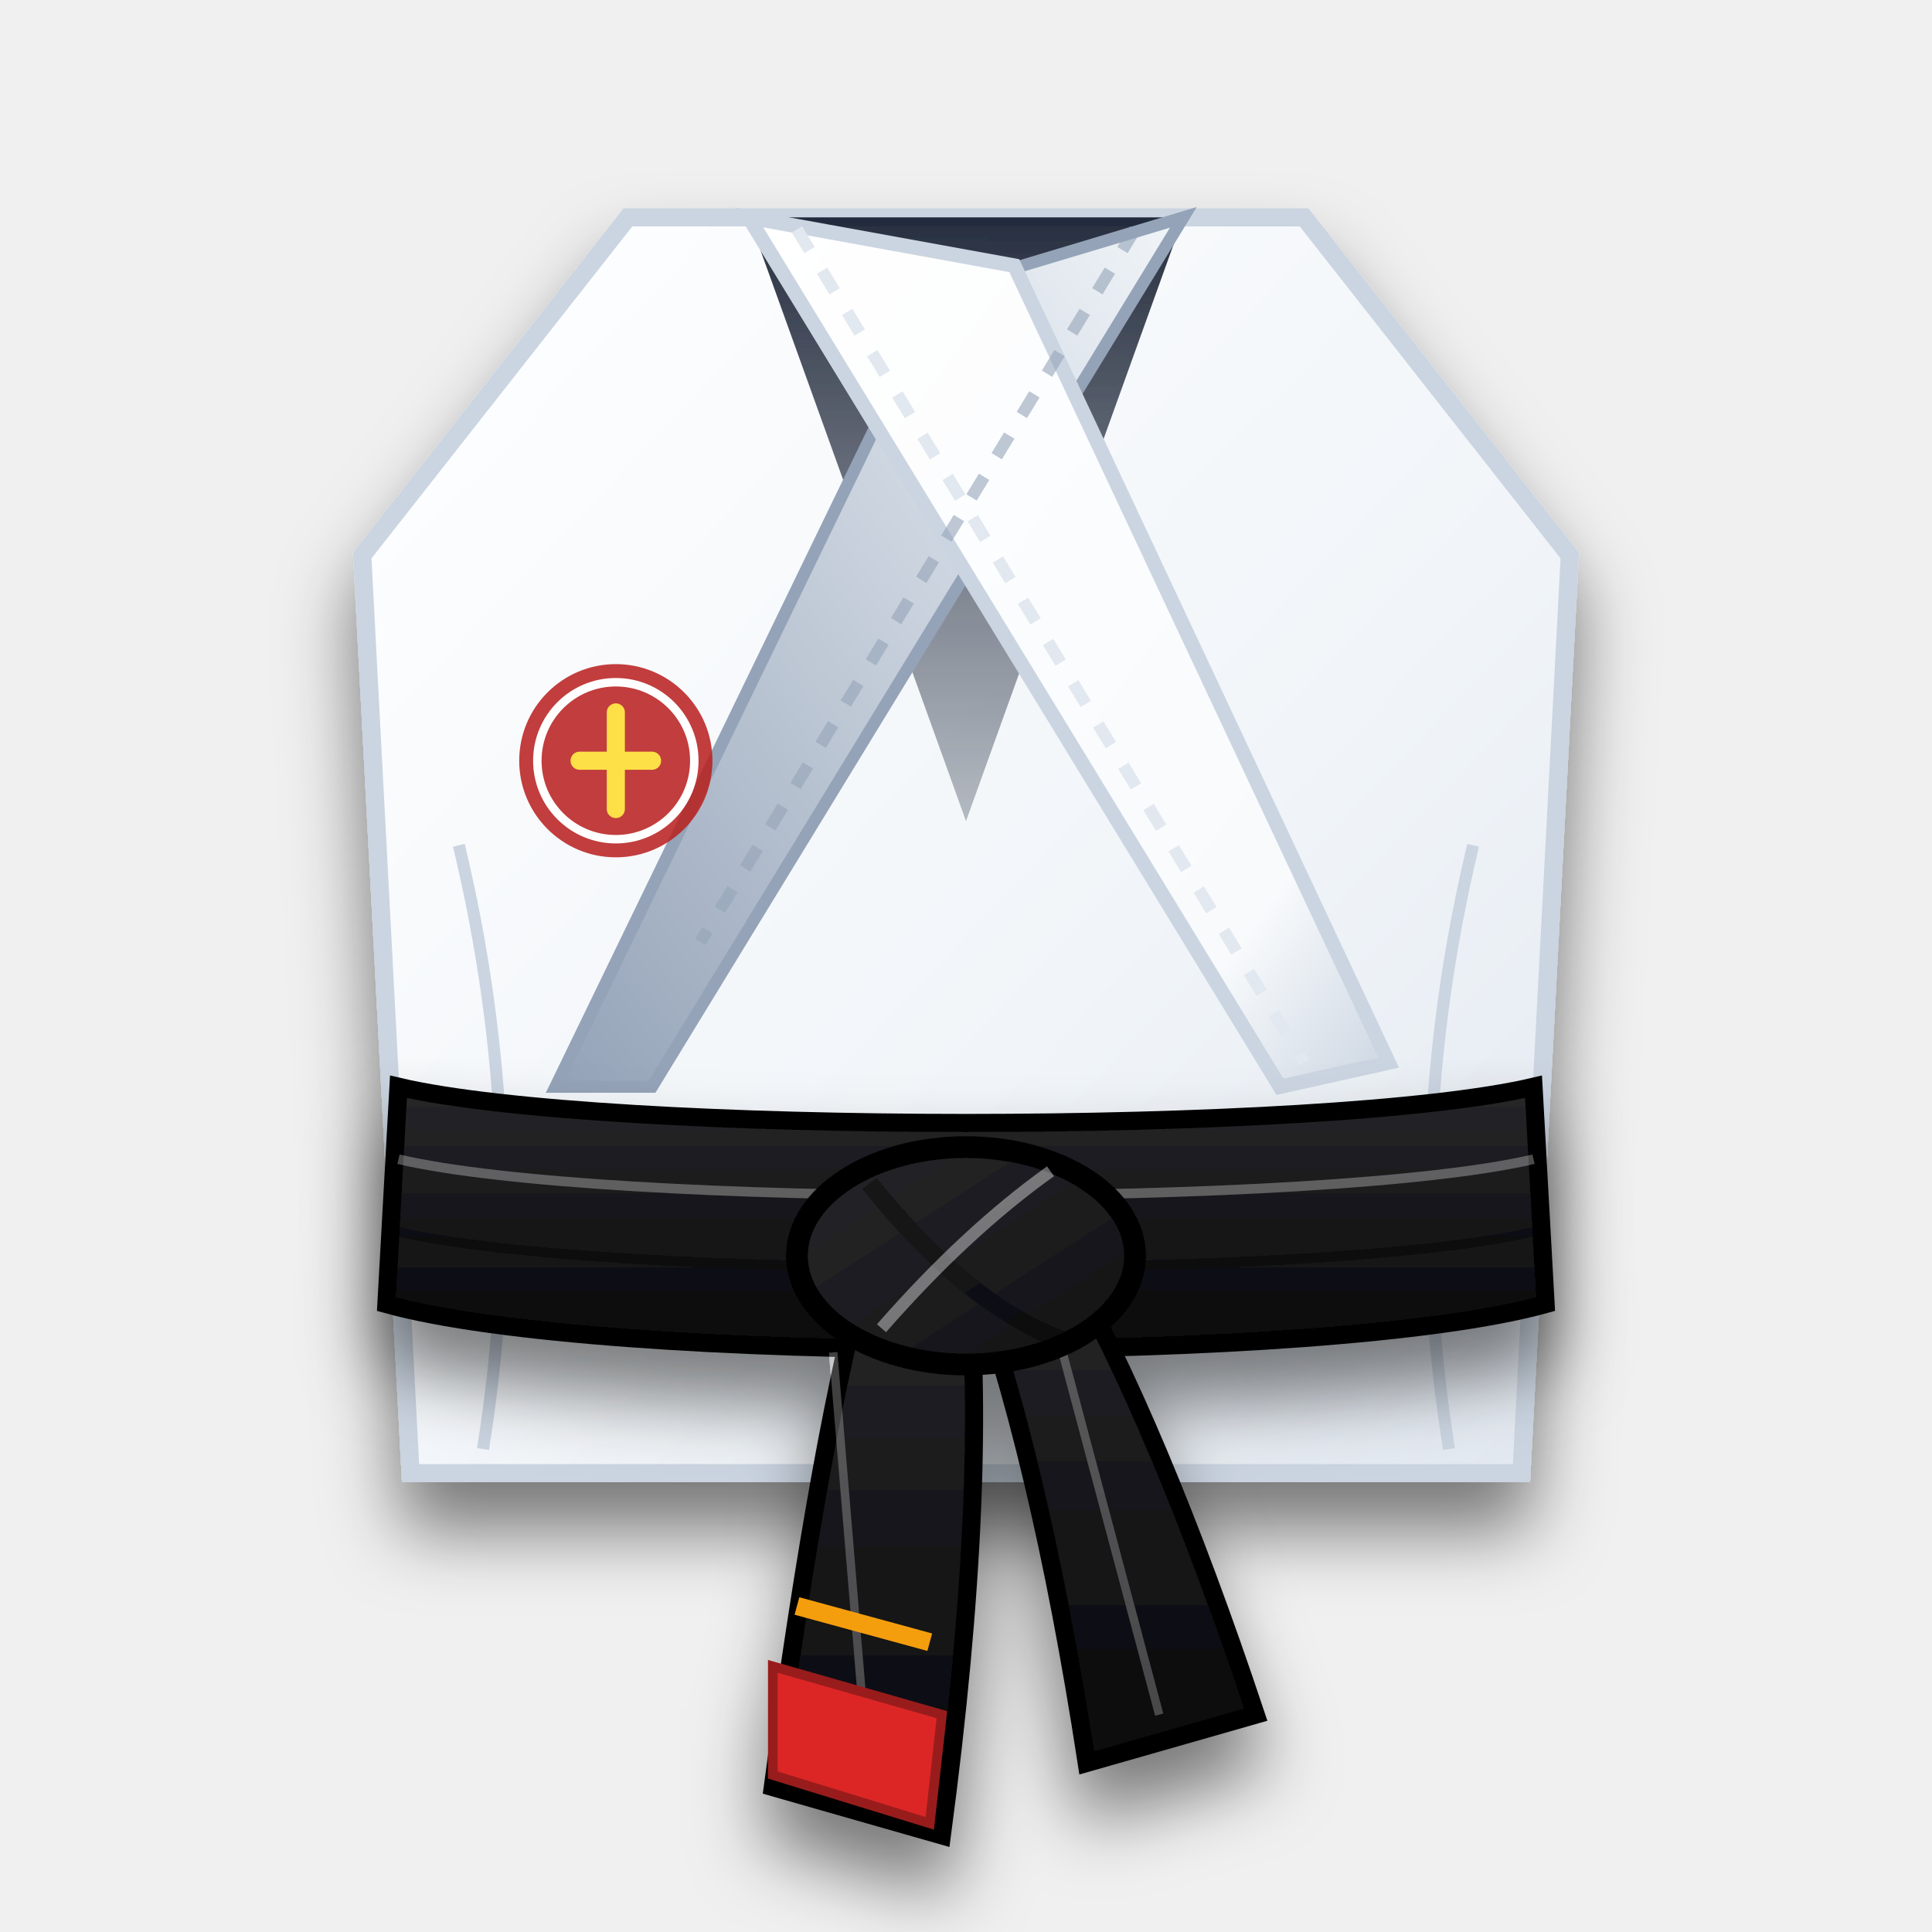
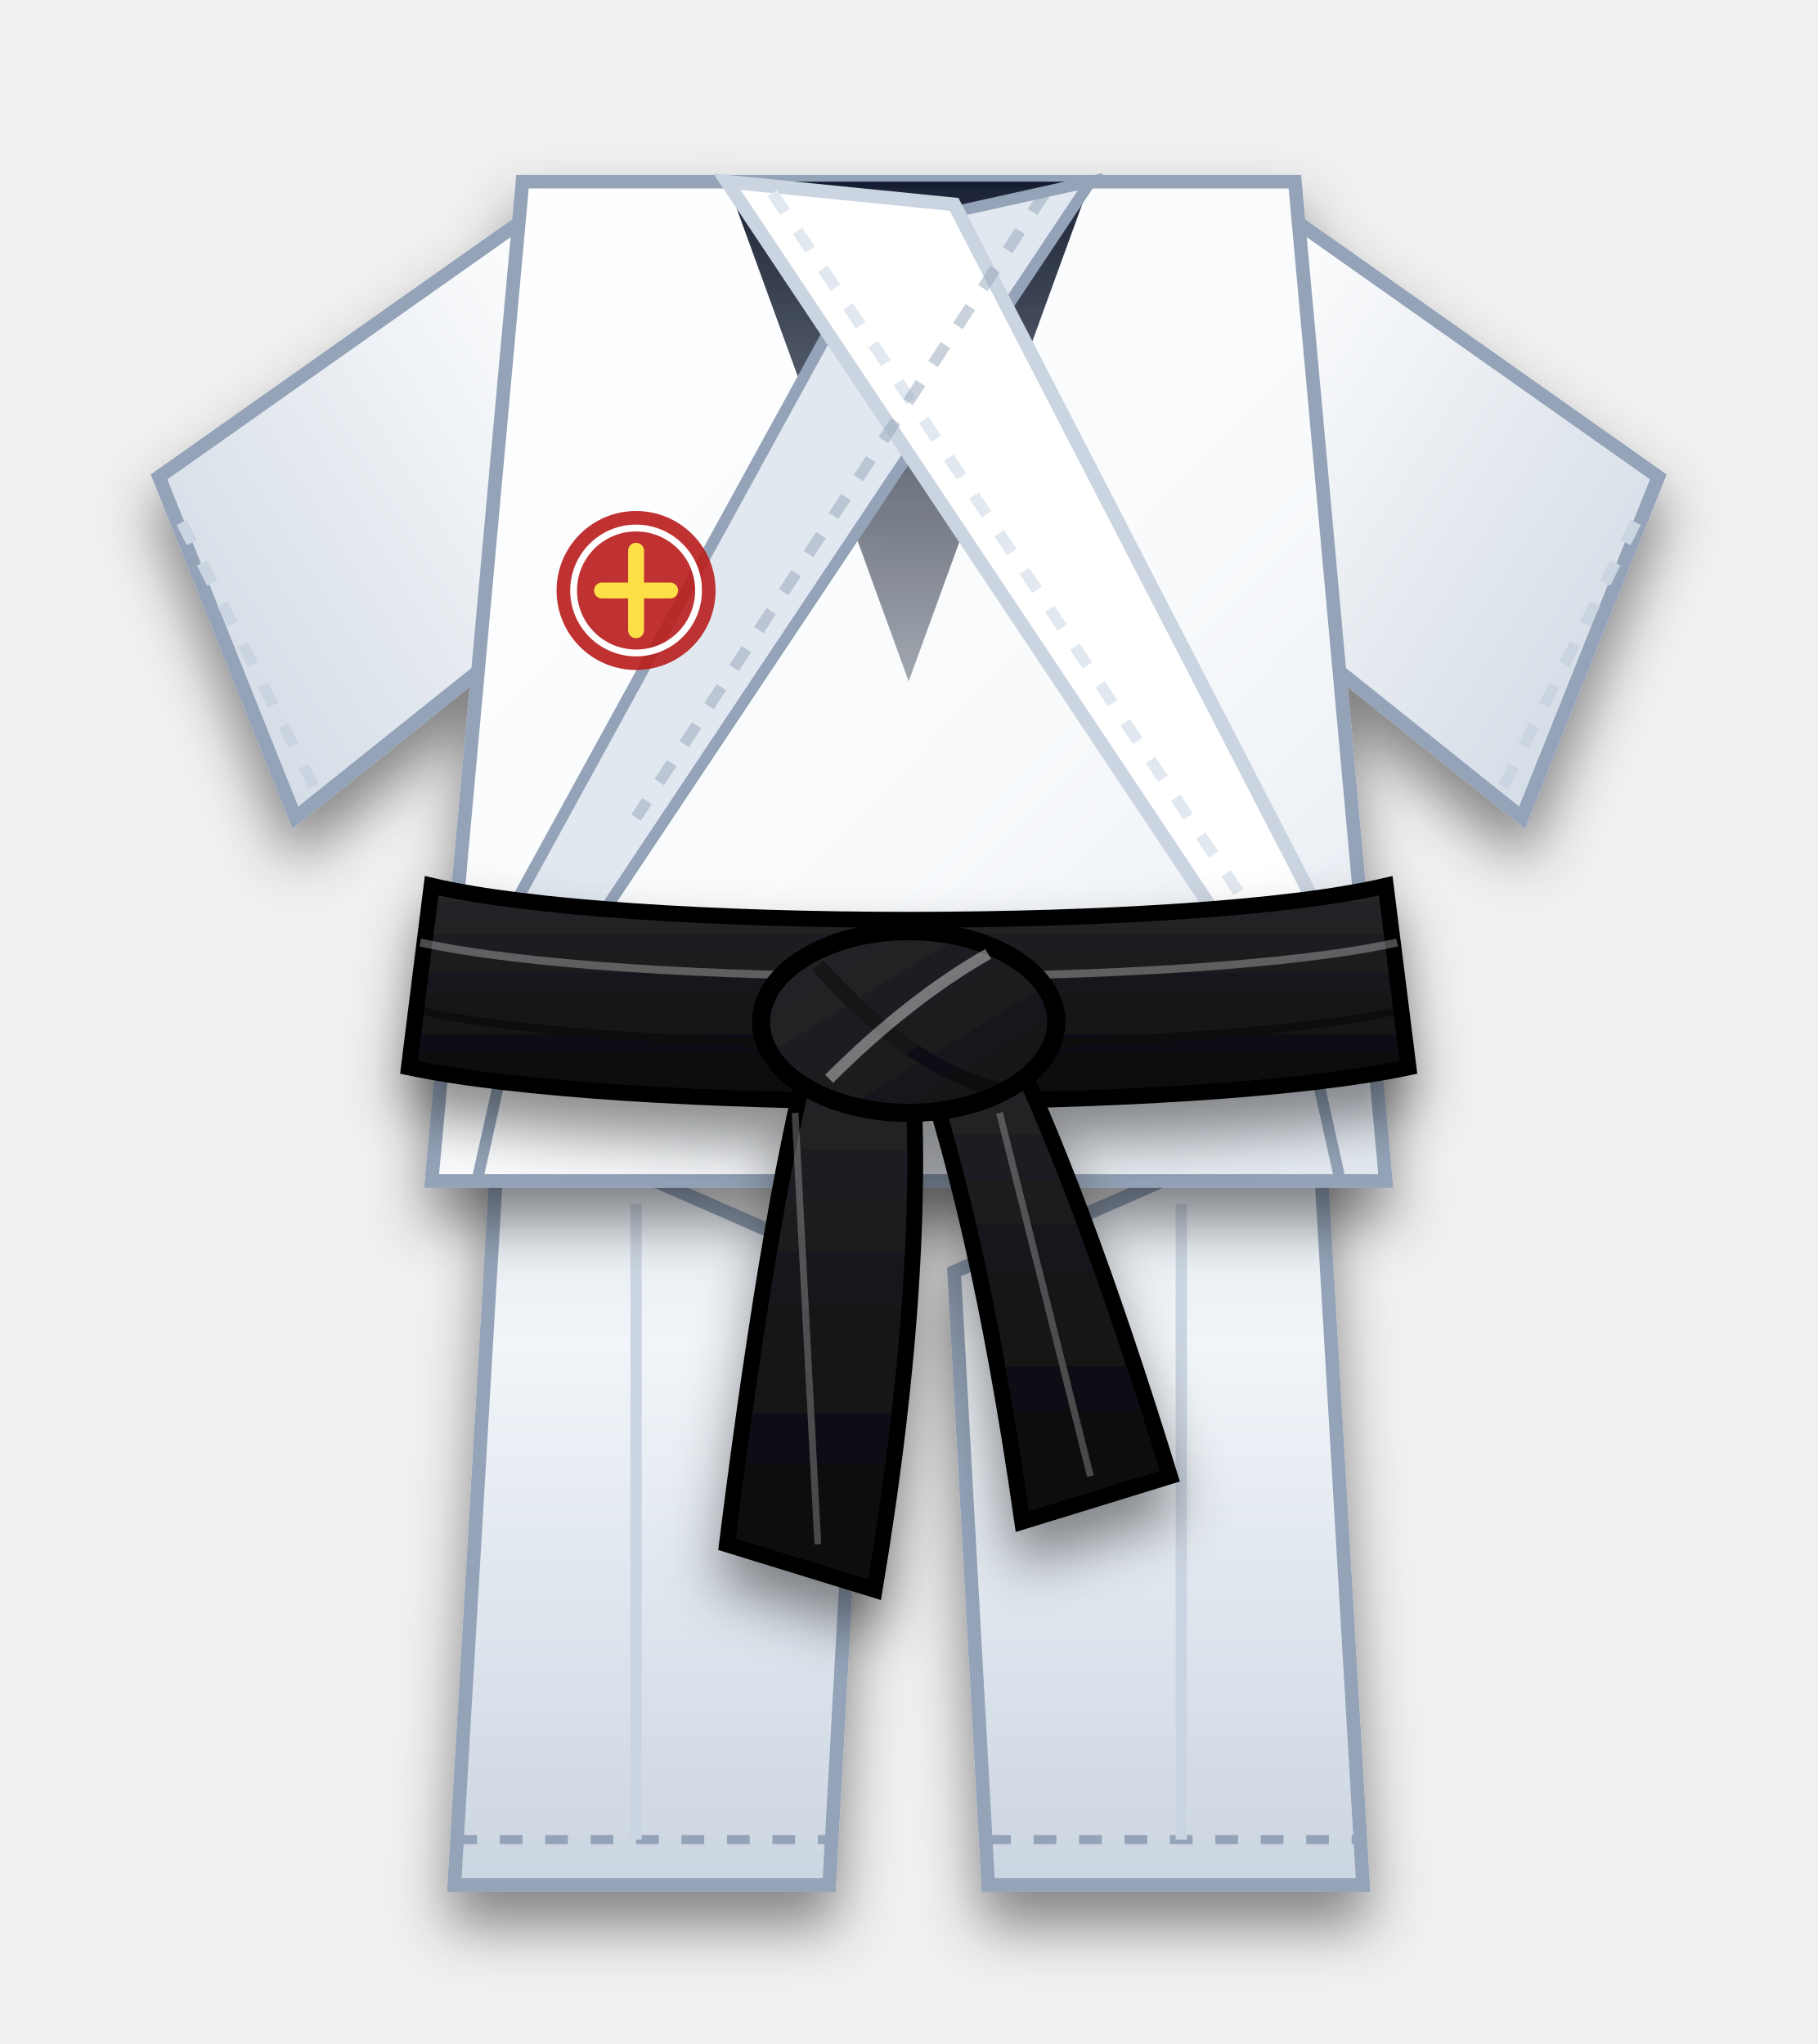
- <svg xmlns="http://www.w3.org/2000/svg" viewBox="0 0 160 160" width="160" height="160" fill="none">
+ <svg xmlns="http://www.w3.org/2000/svg" viewBox="0 0 160 180" width="160" height="180" fill="none">
  <defs>
-     <linearGradient id="giBase" x1="0%" y1="0%" x2="100%" y2="100%">
+     <linearGradient id="giBody" x1="0%" y1="0%" x2="100%" y2="100%">
      <stop offset="0%" stop-color="#FFFFFF" />
-       <stop offset="60%" stop-color="#F1F5F9" />
+       <stop offset="60%" stop-color="#F8FAFC" />
      <stop offset="100%" stop-color="#E2E8F0" />
    </linearGradient>
-     <linearGradient id="giLapelLeft" x1="0%" y1="0%" x2="100%" y2="100%">
+     <linearGradient id="giSleeveL" x1="100%" y1="0%" x2="0%" y2="100%">
      <stop offset="0%" stop-color="#FFFFFF" />
-       <stop offset="80%" stop-color="#F8FAFC" />
      <stop offset="100%" stop-color="#CBD5E1" />
    </linearGradient>
-     <linearGradient id="giLapelRight" x1="100%" y1="0%" x2="0%" y2="100%">
-       <stop offset="0%" stop-color="#F1F5F9" />
-       <stop offset="100%" stop-color="#94A3B8" />
+     <linearGradient id="giSleeveR" x1="0%" y1="0%" x2="100%" y2="100%">
+       <stop offset="0%" stop-color="#FFFFFF" />
+       <stop offset="100%" stop-color="#CBD5E1" />
+     </linearGradient>
+     <linearGradient id="giPants" x1="0%" y1="0%" x2="0%" y2="100%">
+       <stop offset="0%" stop-color="#E2E8F0" />
+       <stop offset="30%" stop-color="#F1F5F9" />
+       <stop offset="100%" stop-color="#CBD5E1" />
    </linearGradient>
    <linearGradient id="giInnerShadow" x1="0%" y1="0%" x2="0%" y2="100%">
-       <stop offset="0%" stop-color="#0F172A" stop-opacity="0.9" />
-       <stop offset="100%" stop-color="#1E293B" stop-opacity="0.3" />
+       <stop offset="0%" stop-color="#0F172A" stop-opacity="0.95" />
+       <stop offset="100%" stop-color="#1E293B" stop-opacity="0.4" />
    </linearGradient>
    <linearGradient id="beltGrad_preta" x1="0%" y1="0%" x2="0%" y2="100%">
      <stop offset="0%" stop-color="#27272A" />
      <stop offset="45%" stop-color="#18181B" />
      <stop offset="100%" stop-color="#09090B" />
    </linearGradient>
    <linearGradient id="beltKnot_preta" x1="0%" y1="0%" x2="100%" y2="100%">
      <stop offset="0%" stop-color="#27272A" />
      <stop offset="70%" stop-color="#18181B" />
      <stop offset="100%" stop-color="#09090B" />
    </linearGradient>
    <filter id="shadow_preta" x="-10%" y="-10%" width="120%" height="130%">
-       <feDropShadow dx="0" dy="4" stdDeviation="3" flood-color="#000000" flood-opacity="0.5" />
+       <feDropShadow dx="0" dy="3" stdDeviation="2.5" flood-color="#000000" flood-opacity="0.45" />
    </filter>
  </defs>
  <g filter="url(#shadow_preta)">
-     <path d="M 30 46 L 52 18 L 108 18 L 130 46 L 126 122 L 34 122 Z" fill="url(#giBase)" stroke="#CBD5E1" stroke-width="1.5" />
-     <polygon points="62,18 98,18 80,68" fill="url(#giInnerShadow)" />
-     <path d="M 98 18 L 54 90 L 46 90 L 78 24 Z" fill="url(#giLapelRight)" stroke="#94A3B8" stroke-width="1" />
-     <path d="M 62 18 L 106 90 L 115 88 L 84 22 Z" fill="url(#giLapelLeft)" stroke="#CBD5E1" stroke-width="1.2" />
-     <path d="M 66 19 L 108 88" stroke="#E2E8F0" stroke-width="1" stroke-dasharray="2,2" />
-     <path d="M 94 19 L 58 78" stroke="#94A3B8" stroke-width="1" stroke-dasharray="2,2" opacity="0.6" />
-     <g transform="translate(42, 54)">
-       <circle cx="9" cy="9" r="8" fill="#B91C1C" opacity="0.85" />
-       <path d="M 6 9 L 12 9 M 9 5 L 9 13" stroke="#FDE047" stroke-width="1.5" stroke-linecap="round" />
-       <circle cx="9" cy="9" r="6.5" stroke="#FFFFFF" stroke-width="0.7" fill="none" />
-     </g>
-     <path d="M 38 70 Q 44 95 40 120" stroke="#CBD5E1" stroke-width="1" fill="none" />
-     <path d="M 122 70 Q 116 95 120 120" stroke="#CBD5E1" stroke-width="1" fill="none" />
+     <path d="M 44 98 L 40 166 L 73 166 L 76 112 Z" fill="url(#giPants)" stroke="#94A3B8" stroke-width="1.2" />
+     <path d="M 116 98 L 120 166 L 87 166 L 84 112 Z" fill="url(#giPants)" stroke="#94A3B8" stroke-width="1.2" />
+     <line x1="40" y1="162" x2="73" y2="162" stroke="#94A3B8" stroke-width="0.8" stroke-dasharray="2,2" />
+     <line x1="87" y1="162" x2="120" y2="162" stroke="#94A3B8" stroke-width="0.8" stroke-dasharray="2,2" />
+     <path d="M 56 106 L 56 162" stroke="#CBD5E1" stroke-width="1" />
+     <path d="M 104 106 L 104 162" stroke="#CBD5E1" stroke-width="1" />
  </g>
  <g filter="url(#shadow_preta)">
-     <path d="M 33 90 C 50 94, 110 94, 127 90 L 128 108 C 110 113, 50 113, 32 108 Z" fill="url(#beltGrad_preta)" stroke="#000000" stroke-width="1.5" />
-     <path d="M 33 96 C 50 100, 110 100, 127 96" stroke="rgba(255,255,255,0.3)" stroke-width="0.8" fill="none" />
-     <path d="M 33 102 C 50 106, 110 106, 127 102" stroke="rgba(0,0,0,0.25)" stroke-width="0.8" fill="none" />
-     <path d="M 72 104 Q 68 118 64 148 L 78 152 Q 82 122 80 104 Z" fill="url(#beltGrad_preta)" stroke="#000000" stroke-width="1.5" />
-     <path d="M 69 112 L 72 148" stroke="rgba(255,255,255,0.25)" stroke-width="0.7" />
-     <path d="M 80 104 Q 86 120 90 146 L 104 142 Q 96 118 88 104 Z" fill="url(#beltGrad_preta)" stroke="#000000" stroke-width="1.5" />
-     <path d="M 88 112 L 96 142" stroke="rgba(255,255,255,0.25)" stroke-width="0.7" />
-     <path d="M 64 138 L 78 142 L 77 151 L 64 147 Z" fill="#DC2626" stroke="#991B1B" stroke-width="0.8" />
-     <line x1="66" y1="133" x2="77" y2="136" stroke="#F59E0B" stroke-width="1.5" />
-     <ellipse cx="80" cy="104" rx="14" ry="9" fill="url(#beltKnot_preta)" stroke="#000000" stroke-width="1.8" />
-     <path d="M 72 98 Q 80 108 88 111" stroke="rgba(0,0,0,0.35)" stroke-width="1.5" fill="none" />
-     <path d="M 73 110 Q 80 102 87 97" stroke="rgba(255,255,255,0.4)" stroke-width="1" fill="none" />
+     <path d="M 48 18 L 14 42 L 26 72 L 46 56 Z" fill="url(#giSleeveL)" stroke="#94A3B8" stroke-width="1.2" />
+     <line x1="16" y1="46" x2="28" y2="70" stroke="#CBD5E1" stroke-width="1" stroke-dasharray="2,2" />
+     <path d="M 112 18 L 146 42 L 134 72 L 114 56 Z" fill="url(#giSleeveR)" stroke="#94A3B8" stroke-width="1.2" />
+     <line x1="144" y1="46" x2="132" y2="70" stroke="#CBD5E1" stroke-width="1" stroke-dasharray="2,2" />
+     <path d="M 46 16 L 114 16 L 122 104 L 38 104 Z" fill="url(#giBody)" stroke="#94A3B8" stroke-width="1.2" />
+     <polygon points="64,16 96,16 80,60" fill="url(#giInnerShadow)" />
+     <path d="M 96 16 L 52 82 L 44 82 L 78 20 Z" fill="#E2E8F0" stroke="#94A3B8" stroke-width="1" />
+     <path d="M 64 16 L 108 82 L 116 80 L 84 18 Z" fill="#FFFFFF" stroke="#CBD5E1" stroke-width="1.2" />
+     <path d="M 68 17 L 110 80" stroke="#E2E8F0" stroke-width="1" stroke-dasharray="2,2" />
+     <path d="M 92 17 L 56 72" stroke="#94A3B8" stroke-width="1" stroke-dasharray="2,2" opacity="0.5" />
+     <g transform="translate(48, 44)">
+       <circle cx="8" cy="8" r="7" fill="#B91C1C" opacity="0.9" />
+       <path d="M 5 8 L 11 8 M 8 4.5 L 8 11.5" stroke="#FDE047" stroke-width="1.4" stroke-linecap="round" />
+       <circle cx="8" cy="8" r="5.5" stroke="#FFFFFF" stroke-width="0.6" fill="none" />
+     </g>
+     <path d="M 46 86 L 42 104" stroke="#94A3B8" stroke-width="1" />
+     <path d="M 114 86 L 118 104" stroke="#94A3B8" stroke-width="1" />
+   </g>
+   <g filter="url(#shadow_preta)">
+     <path d="M 38 78 C 55 82, 105 82, 122 78 L 124 94 C 105 98, 55 98, 36 94 Z" fill="url(#beltGrad_preta)" stroke="#000000" stroke-width="1.4" />
+     <path d="M 37 83 C 55 87, 105 87, 123 83" stroke="rgba(255,255,255,0.3)" stroke-width="0.7" fill="none" />
+     <path d="M 37 89 C 55 93, 105 93, 123 89" stroke="rgba(0,0,0,0.25)" stroke-width="0.7" fill="none" />
+     <path d="M 72 90 Q 68 104 64 136 L 77 140 Q 82 110 80 90 Z" fill="url(#beltGrad_preta)" stroke="#000000" stroke-width="1.4" />
+     <path d="M 70 98 L 72 136" stroke="rgba(255,255,255,0.25)" stroke-width="0.6" />
+     <path d="M 80 90 Q 86 106 90 134 L 103 130 Q 95 104 88 90 Z" fill="url(#beltGrad_preta)" stroke="#000000" stroke-width="1.4" />
+     <path d="M 88 98 L 96 130" stroke="rgba(255,255,255,0.25)" stroke-width="0.6" />
+     <ellipse cx="80" cy="90" rx="13" ry="8" fill="url(#beltKnot_preta)" stroke="#000000" stroke-width="1.6" />
+     <path d="M 72 85 Q 80 94 88 96" stroke="rgba(0,0,0,0.35)" stroke-width="1.3" fill="none" />
+     <path d="M 73 95 Q 80 88 87 84" stroke="rgba(255,255,255,0.4)" stroke-width="1" fill="none" />
  </g>
</svg>
